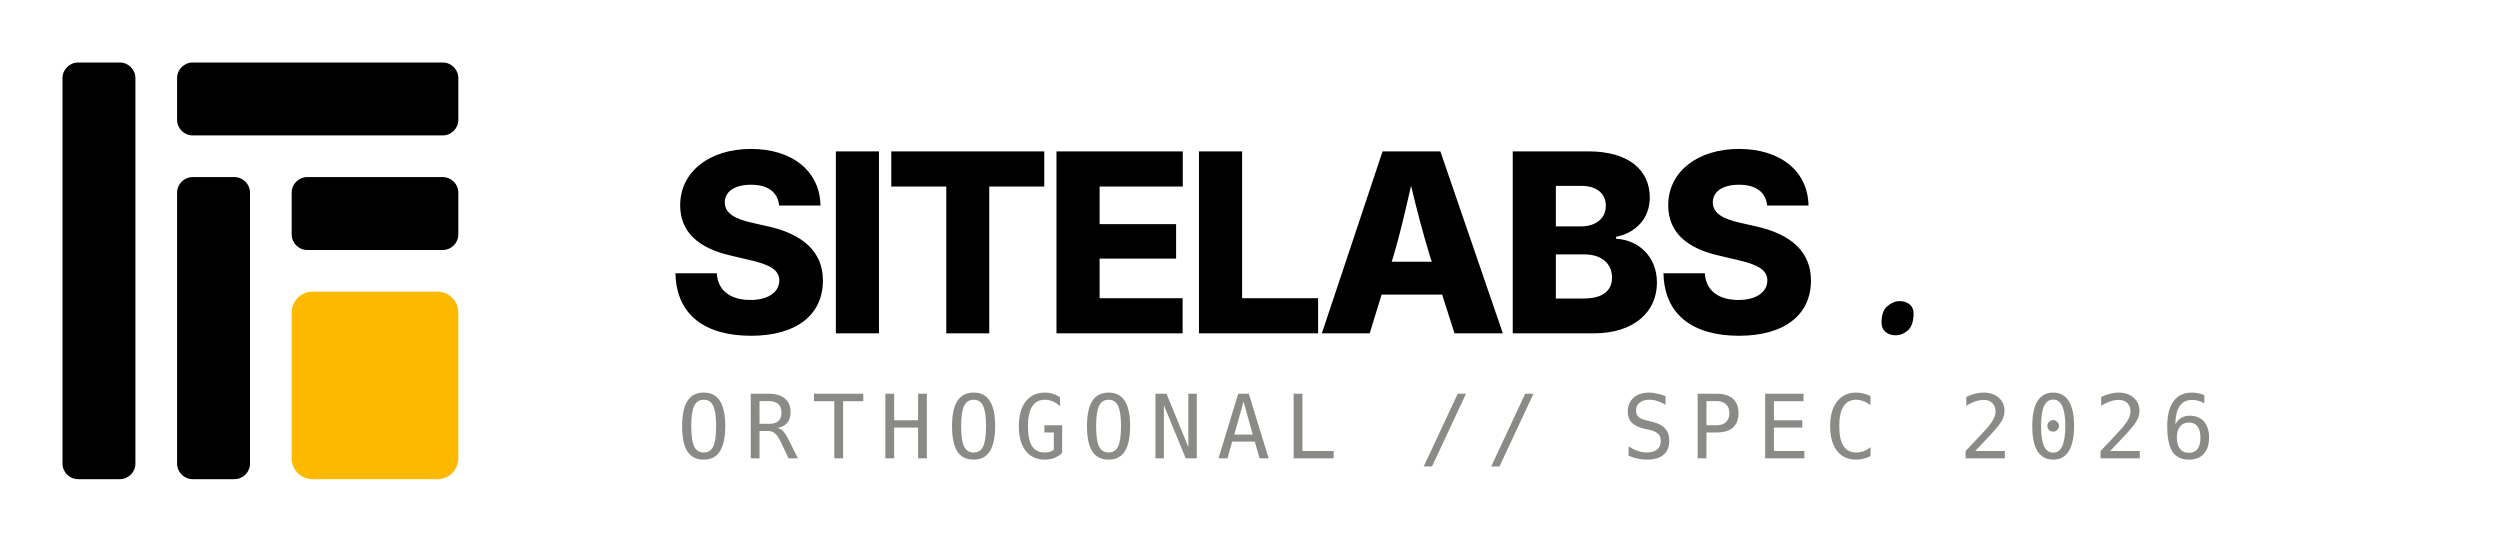
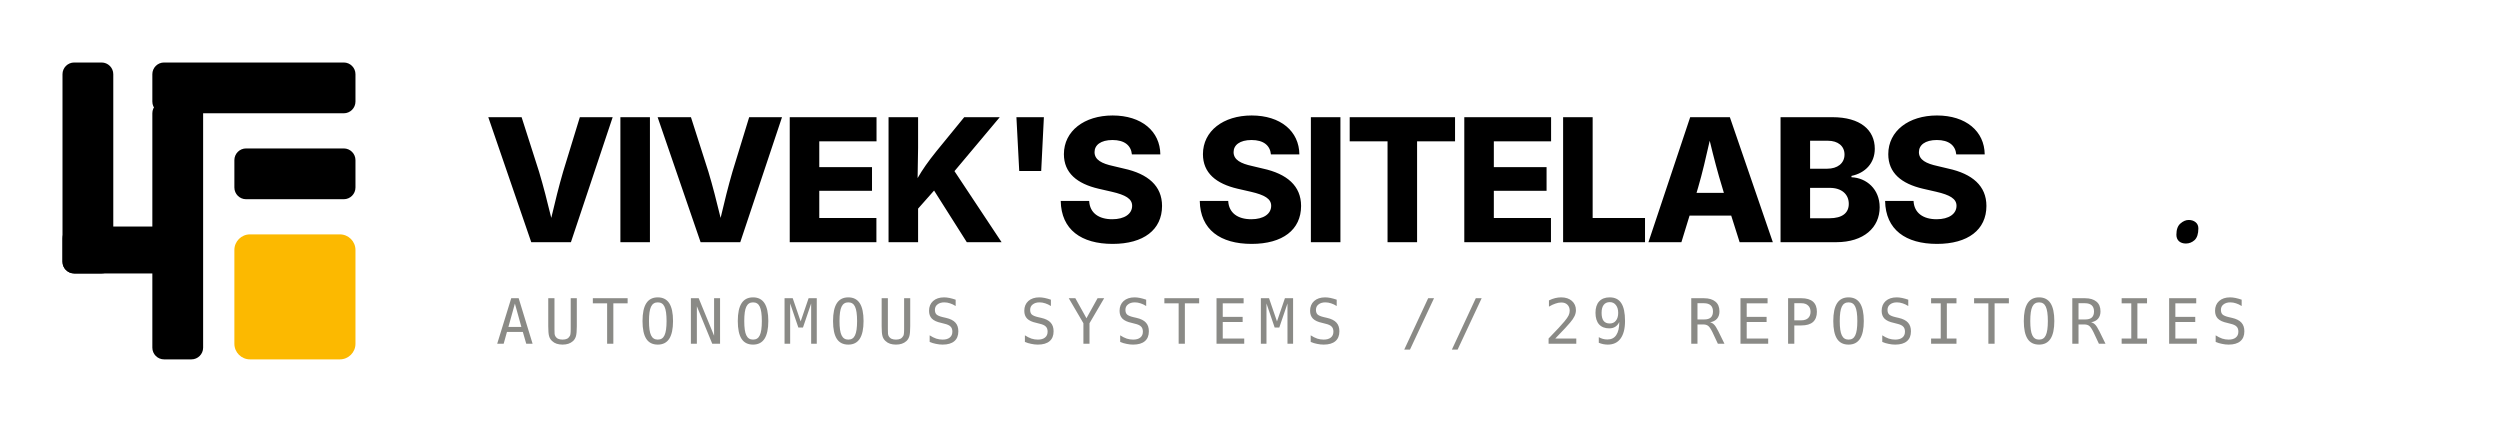
- <svg xmlns="http://www.w3.org/2000/svg" viewBox="0 0 240 52" width="240" height="52" fill="none" class="sitelabs-logo">
+ <svg xmlns="http://www.w3.org/2000/svg" viewBox="0 0 320 54" width="320" height="54" fill="none" class="vsl-brand-logo">
  <g transform="translate(2, 2)">
-     <rect x="4" y="4" width="7" height="40" rx="1.5" fill="currentColor" />
-     <rect x="15" y="4" width="27" height="7" rx="1.5" fill="currentColor" />
-     <rect x="15" y="15" width="7" height="29" rx="1.5" fill="currentColor" />
-     <rect x="26" y="15" width="16" height="7" rx="1.5" fill="currentColor" />
-     <rect x="26" y="26" width="16" height="18" rx="2" fill="#fcb900" />
+     <rect x="6" y="6" width="6.5" height="27" rx="1.5" fill="currentColor" />
+     <rect x="6" y="27" width="17.5" height="6" rx="1.5" fill="currentColor" />
+     <rect x="17.5" y="11" width="6.5" height="33" rx="1.5" fill="currentColor" />
+     <rect x="17.5" y="6" width="26" height="6.5" rx="1.5" fill="currentColor" />
+     <rect x="28" y="17" width="15.5" height="6.5" rx="1.5" fill="currentColor" />
+     <rect x="28" y="28" width="15.5" height="16" rx="2" fill="#fcb900" />
  </g>
-   <text x="64" y="32" font-family="'Manrope', -apple-system, sans-serif" font-weight="800" font-size="24" letter-spacing="-0.04em" fill="currentColor">SITELABS</text>
-   <text x="180" y="32" font-family="'Instrument Serif', Georgia, serif" font-style="italic" font-weight="400" font-size="24" fill="currentColor">.</text>
-   <text x="65" y="44" font-family="'JetBrains Mono', monospace" font-size="8.5" font-weight="500" letter-spacing="0.16em" fill="#8a8a86">ORTHOGONAL // SPEC 2026</text>
+   <text x="62" y="31" font-family="'Manrope', -apple-system, sans-serif" font-weight="800" font-size="22" letter-spacing="-0.035em" fill="currentColor">VIVEK'S SITELABS</text>
+   <text x="278" y="31" font-family="'Instrument Serif', Georgia, serif" font-style="italic" font-weight="400" font-size="22" fill="currentColor">.</text>
+   <text x="63.5" y="44" font-family="'JetBrains Mono', monospace" font-size="8" font-weight="500" letter-spacing="0.16em" fill="#8a8a86">AUTONOMOUS SYSTEMS // 29 REPOSITORIES</text>
</svg>
